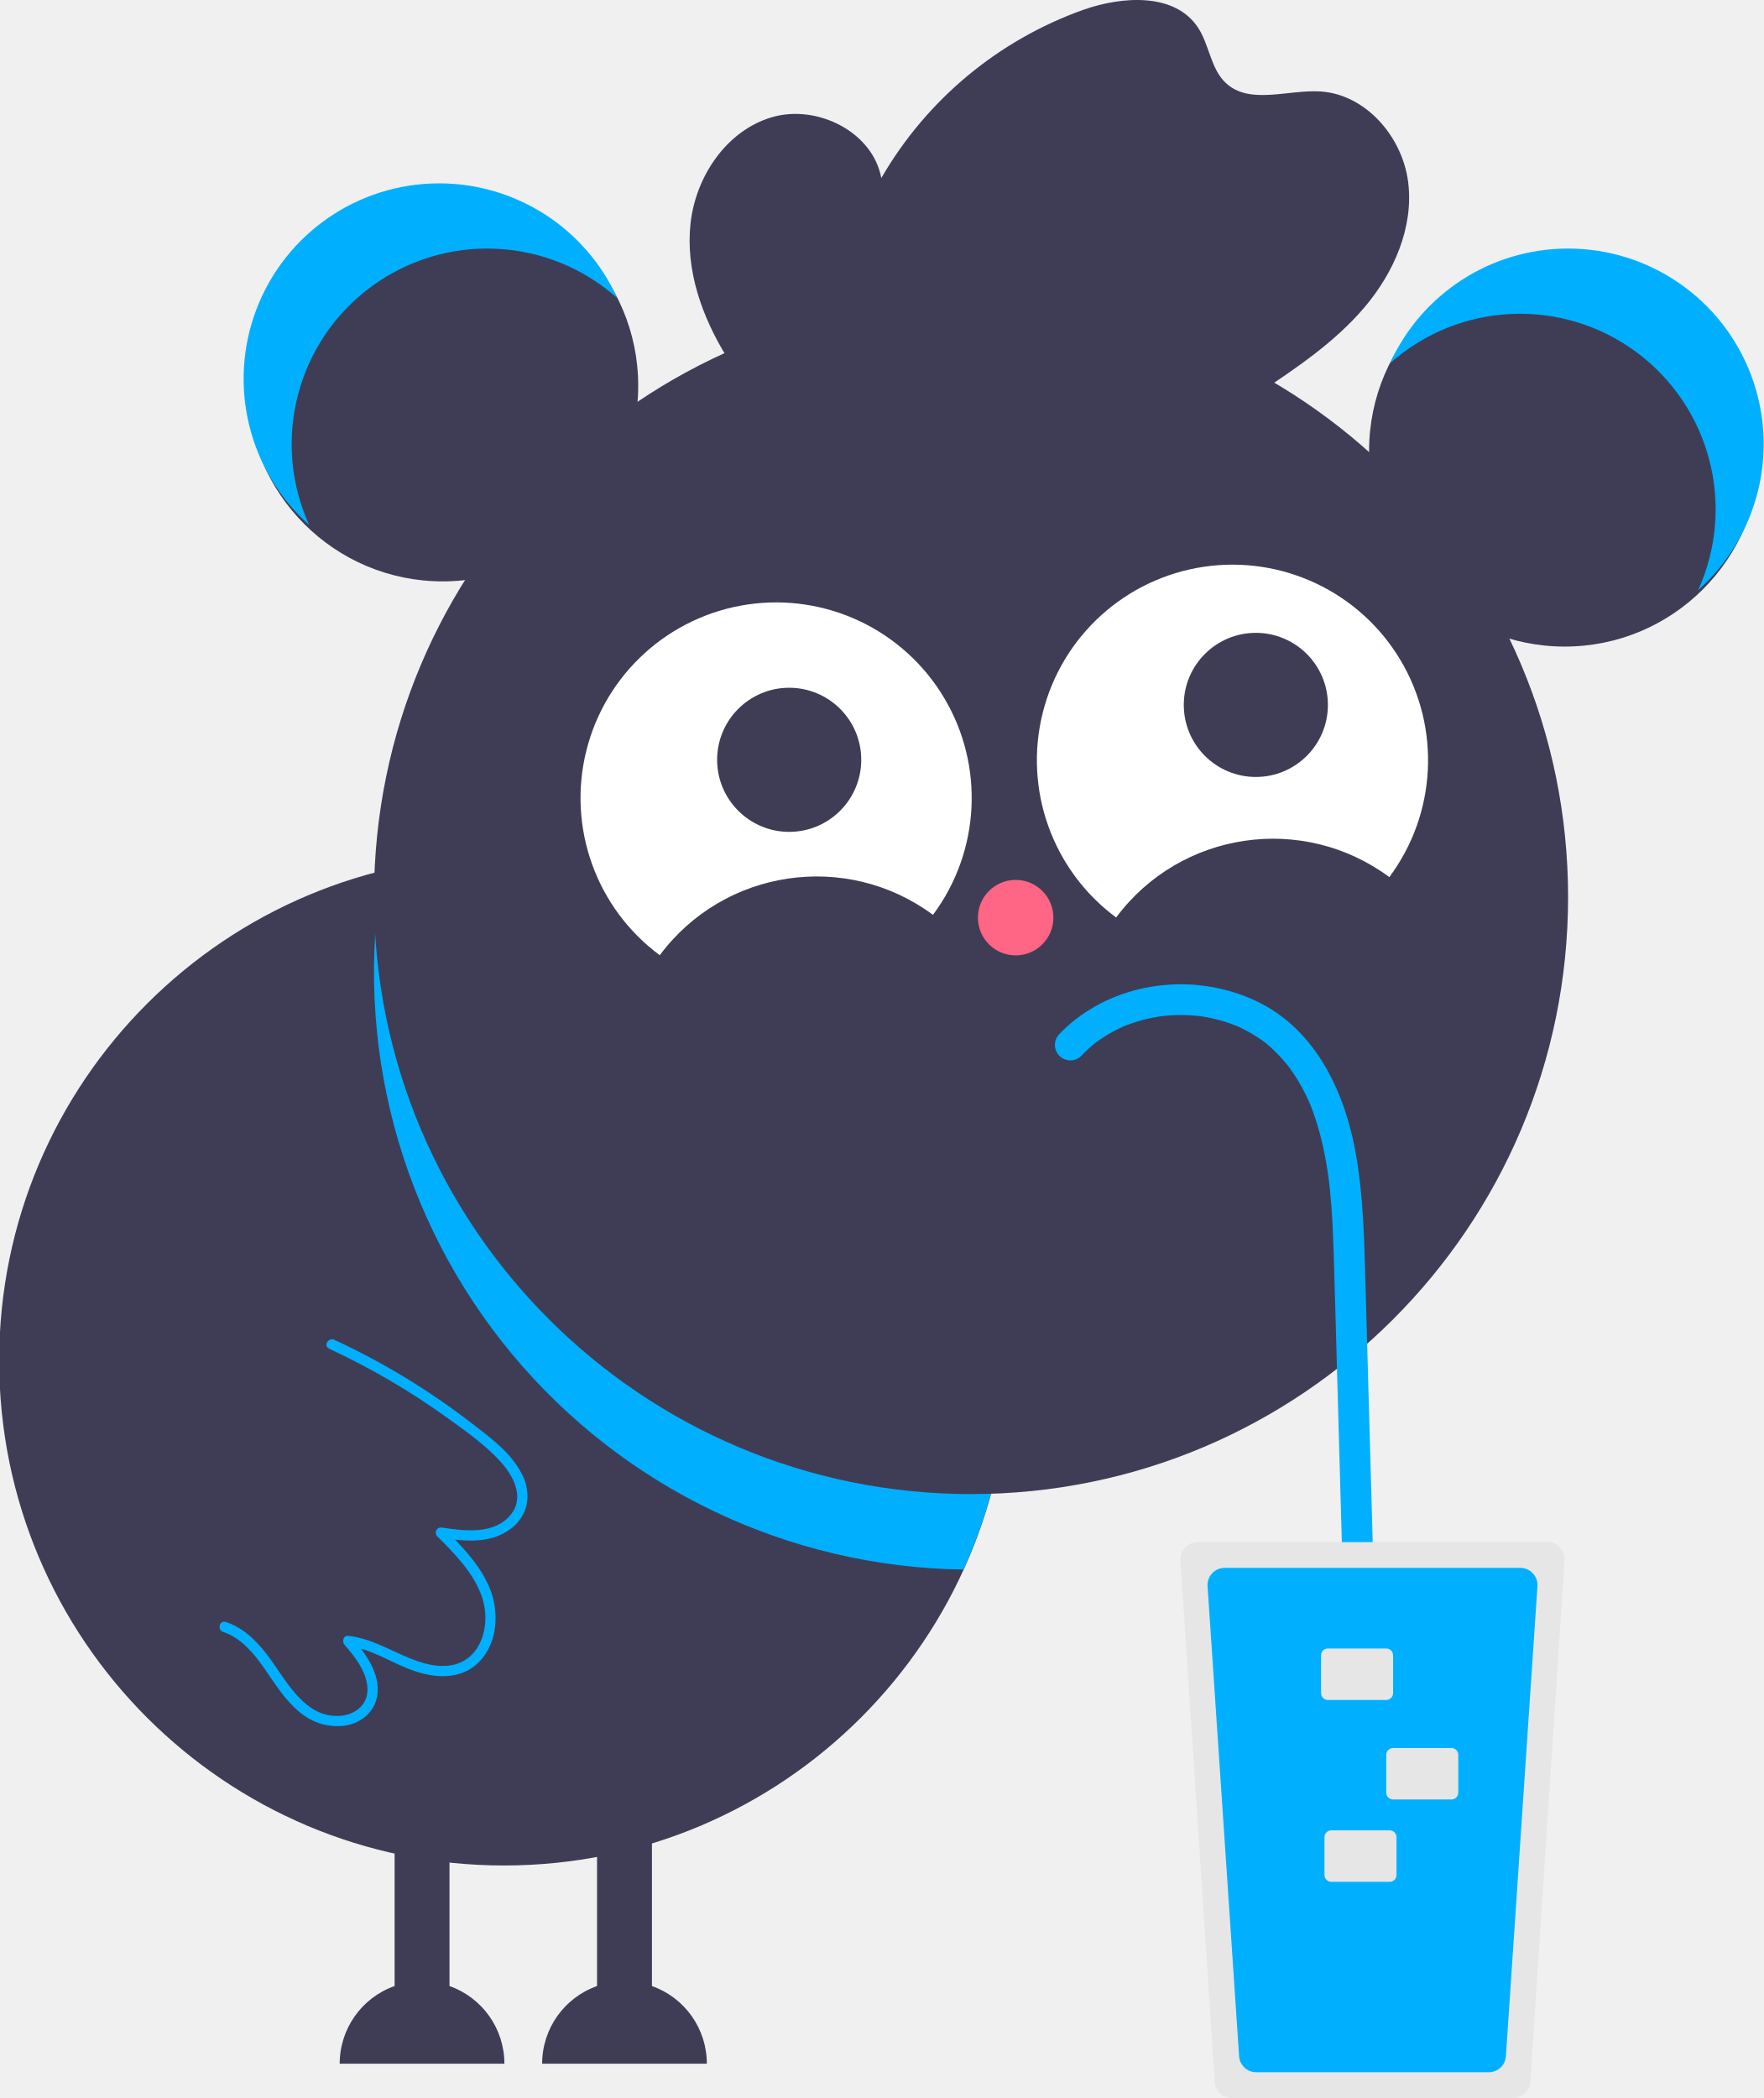
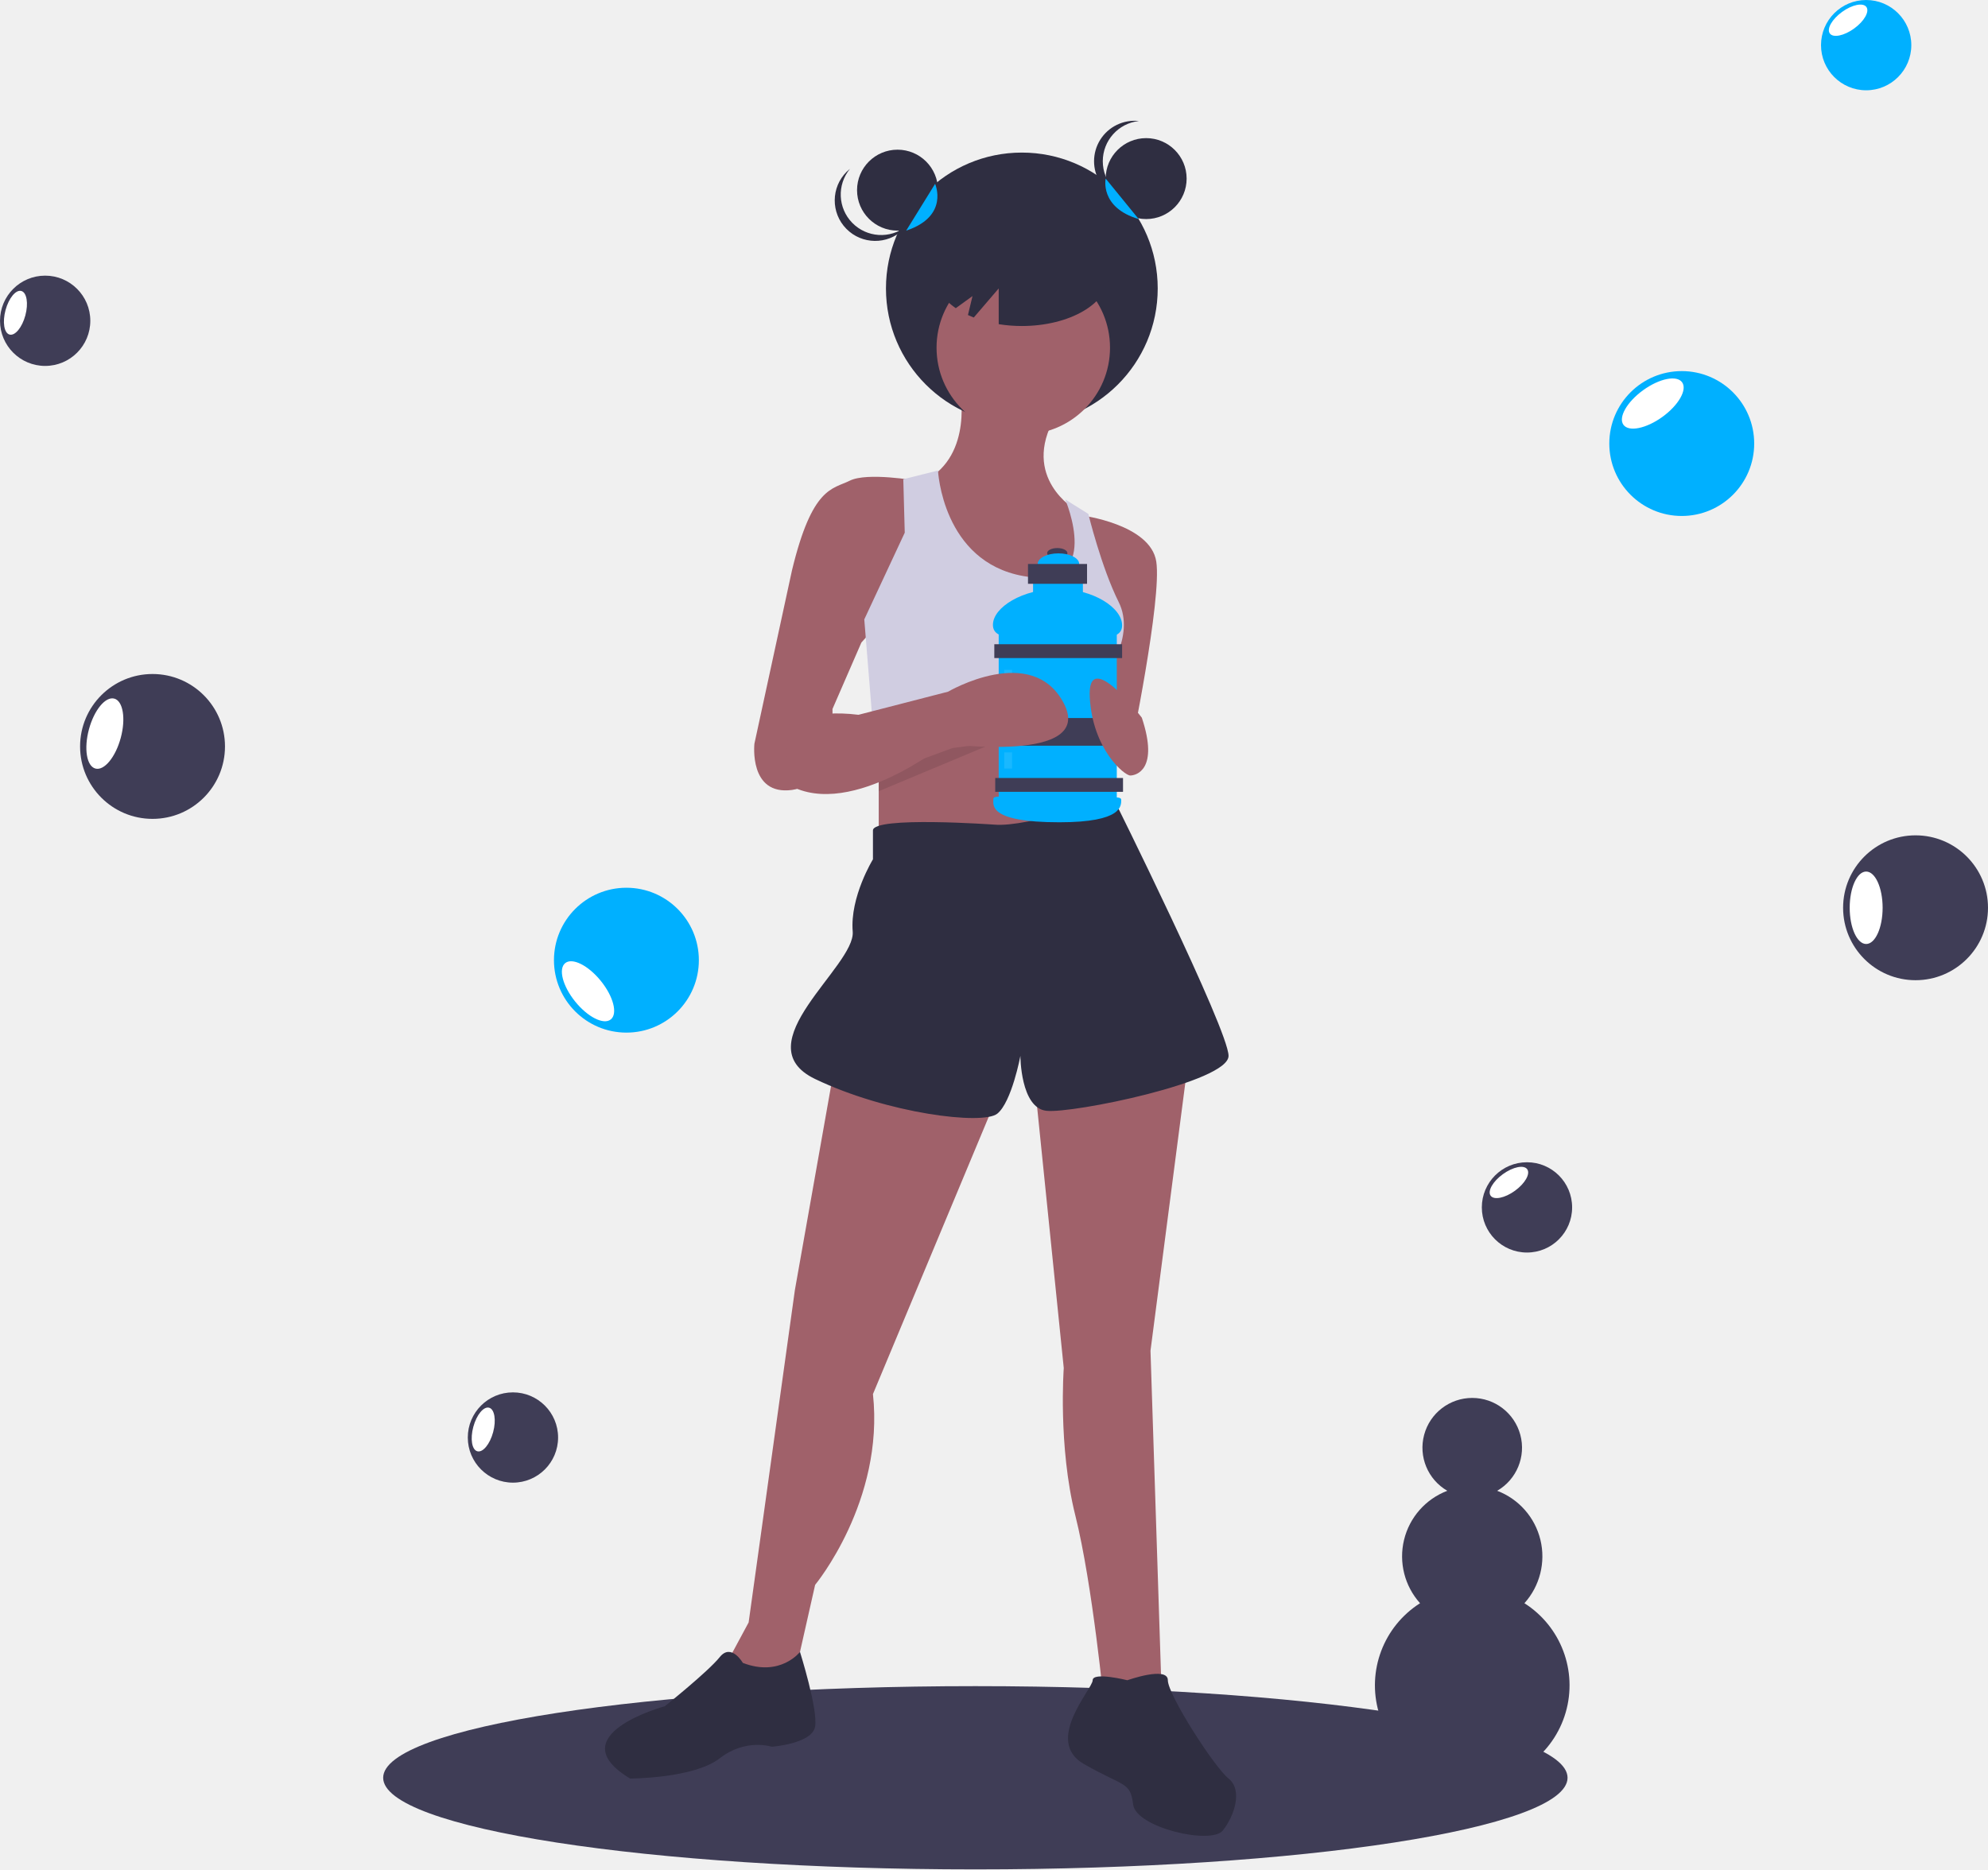
- <svg xmlns="http://www.w3.org/2000/svg" id="fbd839f7-34ef-46f7-8df7-3eabd21be975" data-name="Layer 1" width="514" height="611.437" viewBox="0 0 514 611.437">
-   <circle cx="129" cy="112.437" r="57" fill="#3f3d56" />
-   <circle cx="456" cy="131.437" r="57" fill="#3f3d56" />
-   <path d="M800,216.718a56.996,56.996,0,0,0-51.899,33.438,56.992,56.992,0,0,1,89.798,66.124A56.991,56.991,0,0,0,800,216.718Z" transform="translate(-343 -144.2816)" fill="#00b0ff" />
-   <path d="M471,197.718a56.996,56.996,0,0,1,51.899,33.438,56.992,56.992,0,0,0-89.798,66.124A56.991,56.991,0,0,1,471,197.718Z" transform="translate(-343 -144.2816)" fill="#00b0ff" />
-   <path d="M637,540.718a147.12,147.12,0,1,1-147-147A146.505,146.505,0,0,1,637,540.718Z" transform="translate(-343 -144.2816)" fill="#3f3d56" />
-   <path d="M637,540.718a146.505,146.505,0,0,1-13.21,60.99A174.121,174.121,0,0,1,454.53,398.028,147.12,147.12,0,0,1,637,540.718Z" transform="translate(-343 -144.2816)" fill="#00b0ff" />
-   <circle cx="283" cy="261.437" r="174" fill="#3f3d56" />
-   <path d="M668.284,411.67a56.999,56.999,0,0,1,79.62-11.77,57.002,57.002,0,1,0-79.62,11.77Z" transform="translate(-343 -144.2816)" fill="#fff" />
-   <path d="M535.284,422.67a56.999,56.999,0,0,1,79.62-11.77,57.002,57.002,0,1,0-79.62,11.77Z" transform="translate(-343 -144.2816)" fill="#fff" />
-   <circle cx="230" cy="221.437" r="21" fill="#3f3d56" />
-   <circle cx="366" cy="205.437" r="21" fill="#3f3d56" />
-   <circle cx="296" cy="267.437" r="11" fill="#ff6584" />
-   <path d="M474,723.089v-48.371H458v48.371a24.006,24.006,0,0,0-16,22.629v0h48v-0A24.006,24.006,0,0,0,474,723.089Z" transform="translate(-343 -144.2816)" fill="#3f3d56" />
-   <path d="M533,723.089v-48.371H517v48.371a24.006,24.006,0,0,0-16,22.629v0h48v-0A24.006,24.006,0,0,0,533,723.089Z" transform="translate(-343 -144.2816)" fill="#3f3d56" />
-   <path d="M554.862,248.405c-7.25-11.672-12.119-25.383-10.611-39.041s10.455-26.984,23.626-30.898,29.487,4.195,31.969,17.709a111.128,111.128,0,0,1,58.879-49.037c11.511-4.056,26.809-4.976,33.466,5.254,3.294,5.063,3.647,11.947,8.06,16.072,6.918,6.467,18.011,1.912,27.465,2.465,13.294.777,23.996,13.184,25.671,26.395s-4.177,26.488-12.813,36.624-19.872,17.656-30.953,25.041" transform="translate(-343 -144.2816)" fill="#3f3d56" />
-   <path d="M658.128,451.995c.716-.757,1.456-1.49,2.228-2.189q.512-.464,1.041-.91.33-.278.666-.549c.387-.312.51-.388.04-.04a43.621,43.621,0,0,1,5.358-3.43q1.289-.692,2.624-1.296c.209-.095.42-.186.63-.279-.943.42-.204.086.039-.011q.801-.321,1.613-.612a46.37,46.37,0,0,1,6.156-1.729c.963-.2,1.932-.356,2.902-.511.654-.104-.823.091-.164.023.288-.03.575-.068.862-.098q.863-.09,1.73-.149a48.373,48.373,0,0,1,6.247-.022c1.04.063,2.074.169,3.108.291-1.043-.123.152.028.518.088q.854.14,1.703.312a45.525,45.525,0,0,1,5.993,1.641q.732.256,1.455.538c.268.104.533.213.799.32-.134-.054-.877-.39-.125-.048.941.427,1.873.867,2.786,1.352a44.009,44.009,0,0,1,5.369,3.422c.519.381-.584-.483-.092-.067.22.186.449.363.67.548q.532.445,1.048.91c.88.793,1.724,1.626,2.535,2.488q1.112,1.181,2.14,2.437c-.009-.011.772.957.356.435-.349-.438.144.191.222.296q.621.831,1.206,1.689a52.356,52.356,0,0,1,3.438,5.835q.726,1.432,1.371,2.903c.095.215.422,1.01.067.145.096.234.192.468.286.703q.354.883.682,1.777a83.67,83.67,0,0,1,3.612,13.445q.327,1.743.598,3.495.122.782.233,1.565c-.002-.013.172,1.273.081.58-.08-.618.058.467.072.582.303,2.435.543,4.879.737,7.325.381,4.799.584,9.61.73,14.421.371,12.205.686,24.412,1.029,36.619l2.097,74.764,2.097,74.764.26,9.281a4.5,4.5,0,0,0,9,0l-2.155-76.826-2.14-76.311-1.077-38.413c-.288-10.285-.703-20.56-2.286-30.742-2.915-18.753-11.385-38.248-29.492-46.763-16.912-7.953-37.841-6.108-52.658,5.456a41.373,41.373,0,0,0-4.612,4.182,4.5,4.5,0,0,0,6.364,6.364Z" transform="translate(-343 -144.2816)" fill="#00b0ff" />
-   <path d="M692,593.718a5.006,5.006,0,0,0-5,5L696.998,750.653A5.023,5.023,0,0,0,702,755.718h82a5.006,5.006,0,0,0,5-5L799.002,598.653A4.995,4.995,0,0,0,794,593.718Z" transform="translate(-343 -144.2816)" fill="#e6e6e6" />
-   <path d="M699.916,601.218a5,5,0,0,0-4.988,5.334l9.194,137a5.014,5.014,0,0,0,4.988,4.666h67.779a5.014,5.014,0,0,0,4.988-4.666l9.194-137a5,5,0,0,0-4.988-5.334Z" transform="translate(-343 -144.2816)" fill="#00b0ff" />
-   <path d="M730,624.718a2.003,2.003,0,0,0-2,2v11a2.003,2.003,0,0,0,2,2h17a2.003,2.003,0,0,0,2-2v-11a2.003,2.003,0,0,0-2-2Z" transform="translate(-343 -144.2816)" fill="#e6e6e6" />
-   <path d="M749,653.718a2.003,2.003,0,0,0-2,2v11a2.003,2.003,0,0,0,2,2h17a2.003,2.003,0,0,0,2-2v-11a2.003,2.003,0,0,0-2-2Z" transform="translate(-343 -144.2816)" fill="#e6e6e6" />
-   <path d="M731,677.718a2.003,2.003,0,0,0-2,2v11a2.003,2.003,0,0,0,2,2h17a2.003,2.003,0,0,0,2-2v-11a2.003,2.003,0,0,0-2-2Z" transform="translate(-343 -144.2816)" fill="#e6e6e6" />
-   <path d="M408.029,619.878c5.204,1.726,8.868,6.153,11.917,10.493,3.143,4.473,6.024,9.331,10.32,12.825a16.864,16.864,0,0,0,13.278,3.992c4.71-.71,8.702-4.002,9.419-8.858.943-6.395-3.533-12.314-7.459-16.864l-1.061,2.561c6.256.675,11.695,4.241,17.423,6.537,5.489,2.199,11.981,3.4,17.464.532,4.207-2.2,6.83-6.602,7.719-11.164a22.963,22.963,0,0,0-2.164-14.619c-2.919-5.968-7.705-10.791-12.348-15.435l-1.459,2.507c6.902,1.036,14.598,2.003,20.588-2.433a12.205,12.205,0,0,0,4.813-7.025,13.576,13.576,0,0,0-1.467-9.196c-3.149-6.133-9.093-10.457-14.422-14.57a210.268,210.268,0,0,0-40.158-24.41c-1.74-.809-3.265,1.777-1.514,2.59a211.455,211.455,0,0,1,34.771,20.381c5.251,3.797,10.8,7.712,15.176,12.528,3.715,4.089,7.098,10.343,3.041,15.397-4.772,5.946-13.408,4.839-20.029,3.844a1.513,1.513,0,0,0-1.459,2.507c6.92,6.923,15.138,15.234,13.934,25.889-.456,4.039-2.373,8.165-5.967,10.301-4.886,2.904-10.997,1.409-15.918-.599-5.975-2.437-11.48-5.858-18.023-6.563-1.41-.152-1.818,1.683-1.061,2.561,3.175,3.679,6.983,8.465,6.701,13.623-.236,4.316-3.999,6.897-8.034,7.142-10.265.621-15.447-10.066-20.651-17.074-3.294-4.435-7.202-8.51-12.571-10.291-1.837-.609-2.624,2.287-.798,2.893Z" transform="translate(-343 -144.2816)" fill="#00b0ff" />
+ <svg xmlns="http://www.w3.org/2000/svg" id="aaa444b1-ec30-4a51-a2af-6b879f86a07d" data-name="Layer 1" width="817.439" height="768.793" viewBox="0 0 817.439 768.793">
+   <ellipse cx="401.055" cy="731.114" rx="243.5" ry="37.679" fill="#3f3d56" />
+   <path d="M585.888,225.235s5.944,27.342-14.265,38.041c0,0,4.755,60.627,35.663,61.816s30.908-32.097,30.908-32.097l-4.755-17.831s-22.587-13.076-8.321-38.041Z" transform="translate(-191.2803 -65.60326)" fill="#a0616a" />
+   <circle cx="420.166" cy="118.619" r="55.872" fill="#2f2e41" />
+   <polygon points="361.323 286.829 361.323 353.4 459.99 349.834 452.857 284.452 361.323 286.829" fill="#a0616a" />
+   <circle cx="420.761" cy="142.989" r="35.663" fill="#a0616a" />
+   <path d="M568.057,263.275s-20.209-3.566-27.342,0-15.454,2.378-23.775,36.852l-15.454,71.326s-2.378,21.398,15.454,19.02,16.643-33.285,16.643-33.285l11.888-27.342L566.868,306.071Z" transform="translate(-191.2803 -65.60326)" fill="#a0616a" />
+   <path d="M635.816,277.54s28.53,3.566,30.908,19.02-10.699,78.459-10.699,78.459l-20.209-20.209L646.515,315.581Z" transform="translate(-191.2803 -65.60326)" fill="#a0616a" />
+   <path d="M562.707,262.681l.594,21.992L546.659,320.336l3.566,43.984,95.389.287-.287-20.496s13.076-16.643,5.944-30.908-12.482-36.257-12.482-36.257l-9.51-5.944s16.048,37.446-17.237,31.502-35.069-43.39-35.069-43.39Z" transform="translate(-191.2803 -65.60326)" fill="#d0cde1" />
+   <path d="M534.771,502.217l-16.643,93.912-19.02,136.708-8.321,15.454,7.133,15.454,20.209-9.51L526.45,717.384s28.53-34.474,23.775-78.459L601.342,516.482Z" transform="translate(-191.2803 -65.60326)" fill="#a0616a" />
+   <path d="M616.796,511.727l11.888,116.499s-2.378,32.097,4.755,60.627,11.888,78.459,11.888,78.459h23.775l-4.755-146.218,15.454-118.877Z" transform="translate(-191.2803 -65.60326)" fill="#a0616a" />
+   <path d="M600.153,404.738s-49.928-3.566-49.928,2.378v11.888s-9.51,15.454-8.321,29.719-45.173,46.362-15.454,60.627,68.948,19.02,74.892,14.265,9.51-23.775,9.51-23.775,0,21.398,10.699,22.587,74.892-11.888,74.892-22.587-47.572-106.395-47.572-106.395S614.419,405.927,600.153,404.738Z" transform="translate(-191.2803 -65.60326)" fill="#2f2e41" />
+   <path d="M496.731,749.48s-4.755-8.321-9.51-2.378-22.587,20.209-22.587,20.209S420.65,779.2,450.369,797.031c0,0,26.153,0,36.852-8.321s21.398-4.755,21.398-4.755,16.643-1.189,17.831-8.321-6.227-30.671-6.227-30.671S512.185,755.424,496.731,749.48Z" transform="translate(-191.2803 -65.60326)" fill="#2f2e41" />
+   <path d="M654.837,756.613s-14.265-3.566-14.265,0-20.209,24.964-3.566,34.474,19.02,7.133,20.209,16.643,32.097,16.643,36.852,10.699,8.321-16.643,2.378-21.398-24.964-34.474-24.964-40.418S654.837,756.613,654.837,756.613Z" transform="translate(-191.2803 -65.60326)" fill="#2f2e41" />
+   <ellipse cx="434.741" cy="227.477" rx="4.173" ry="2.087" fill="#3f3d56" />
+   <ellipse cx="435.216" cy="231.934" rx="8.536" ry="4.363" fill="#00b0ff" />
+   <rect x="424.782" y="234.59" width="20.487" height="14.986" fill="#00b0ff" />
+   <rect x="410.65" y="258.018" width="48.562" height="73.413" fill="#00b0ff" />
+   <path d="M652.674,322.767c0,7.229-11.91,4.742-26.368,4.742s-26.747,2.297-26.747-4.932,12.289-14.796,26.747-14.796S652.674,315.538,652.674,322.767Z" transform="translate(-191.2803 -65.60326)" fill="#00b0ff" />
+   <rect x="408.848" y="264.942" width="52.546" height="5.691" fill="#3f3d56" />
+   <rect x="409.227" y="319.954" width="52.546" height="5.691" fill="#3f3d56" />
+   <rect x="408.848" y="295.293" width="52.546" height="11.382" fill="#3f3d56" />
+   <path d="M652.295,394.473c0,2.41.765,9.295-25.419,9.295-29.593,0-27.127-7.265-27.127-9.675s13.088.948,27.127.948S652.295,392.063,652.295,394.473Z" transform="translate(-191.2803 -65.60326)" fill="#00b0ff" />
+   <rect x="422.696" y="231.934" width="24.281" height="8.157" fill="#3f3d56" />
+   <rect x="412.926" y="275.47" width="3.225" height="17.831" fill="#fff" opacity="0.1" />
+   <rect x="412.926" y="309.425" width="3.225" height="6.639" fill="#fff" opacity="0.1" />
+   <path d="M660.78,360.754s-22.587-29.719-21.398-8.321,14.265,32.097,16.643,32.097S667.913,382.152,660.78,360.754Z" transform="translate(-191.2803 -65.60326)" fill="#a0616a" />
+   <path d="M552.603,383.647c1.783.288,30.314-10.411,30.314-10.411l17.831-2.378-48.145,20.134Z" transform="translate(-191.2803 -65.60326)" opacity="0.1" />
+   <path d="M515.751,363.132s9.51-5.944,28.53-3.566l36.852-9.51s34.474-20.209,47.551,4.755S579.944,371.453,579.944,371.453s-41.607,33.285-66.571,15.454Z" transform="translate(-191.2803 -65.60326)" fill="#a0616a" />
+   <circle cx="369.05" cy="78.201" r="16.643" fill="#2f2e41" />
+   <circle cx="471.283" cy="73.446" r="16.643" fill="#2f2e41" />
+   <path d="M644.732,131.917a16.642,16.642,0,0,1,14.86-16.544,16.643,16.643,0,1,0,0,33.089A16.642,16.642,0,0,1,644.732,131.917Z" transform="translate(-191.2803 -65.60326)" fill="#2f2e41" />
+   <path d="M541.734,157.266a16.642,16.642,0,0,1-.965-22.217,16.81,16.81,0,0,0-1.343,1.178,16.643,16.643,0,0,0,23.295,23.775,16.812,16.812,0,0,0,1.205-1.318A16.642,16.642,0,0,1,541.734,157.266Z" transform="translate(-191.2803 -65.60326)" fill="#2f2e41" />
+   <path d="M611.447,158.07c-19.696,0-35.663,9.314-35.663,20.803,0,5.141,3.209,9.839,8.507,13.469l6.866-4.975-1.867,7.793c.775.359,1.566.706,2.391,1.028l10.256-11.966v14.7a59.869,59.869,0,0,0,9.51.754c19.696,0,35.663-9.314,35.663-20.803S631.143,158.07,611.447,158.07Z" transform="translate(-191.2803 -65.60326)" fill="#2f2e41" />
+   <path d="M645.921,139.049s-2.585,11.888,13.567,16.643" transform="translate(-191.2803 -65.60326)" fill="#00b0ff" />
+   <path d="M575.784,141.213s5.944,13.29-11.888,19.234" transform="translate(-191.2803 -65.60326)" fill="#00b0ff" />
+   <path d="M818.1,724.937a28.843,28.843,0,0,0-11.205-46.239,20.471,20.471,0,1,0-20.503,0,28.843,28.843,0,0,0-11.205,46.239,40.012,40.012,0,1,0,42.914,0Z" transform="translate(-191.2803 -65.60326)" fill="#3f3d56" />
+   <circle cx="257.572" cy="394.878" r="29.789" fill="#00b0ff" />
+   <ellipse cx="433.066" cy="473.261" rx="6.77" ry="14.895" transform="translate(-392.5884 312.3069) rotate(-38.9914)" fill="#fff" />
+   <circle cx="62.722" cy="306.977" r="29.789" fill="#3f3d56" />
+   <ellipse cx="234.392" cy="367.293" rx="14.895" ry="6.77" transform="translate(-372.5369 432.3791) rotate(-74.90993)" fill="#fff" />
+   <circle cx="18.569" cy="131.924" r="18.564" fill="#3f3d56" />
+   <ellipse cx="197.628" cy="194.232" rx="9.282" ry="4.219" transform="translate(-232.6362 268.8763) rotate(-74.90993)" fill="#fff" />
+   <circle cx="210.916" cy="591.181" r="18.564" fill="#3f3d56" />
+   <ellipse cx="389.975" cy="653.489" rx="9.282" ry="4.219" transform="matrix(0.26034, -0.96552, 0.96552, 0.26034, -533.7859, 794.2864)" fill="#fff" />
+   <circle cx="787.65" cy="373.326" r="29.789" fill="#3f3d56" />
+   <ellipse cx="767.34" cy="373.326" rx="6.77" ry="14.895" fill="#fff" />
+   <circle cx="691.513" cy="182.406" r="29.789" fill="#00b0ff" />
+   <ellipse cx="870.878" cy="231.56" rx="14.895" ry="6.77" transform="translate(-161.5256 489.3146) rotate(-35.91853)" fill="#fff" />
+   <circle cx="767.34" cy="18.566" r="18.564" fill="#00b0ff" />
+   <ellipse cx="951.195" cy="73.918" rx="9.282" ry="4.219" transform="translate(-53.77544 506.4556) rotate(-35.91853)" fill="#fff" />
+   <circle cx="627.873" cy="496.545" r="18.564" fill="#3f3d56" />
+   <ellipse cx="811.728" cy="551.897" rx="9.282" ry="4.219" transform="translate(-360.6937 515.5263) rotate(-35.91853)" fill="#fff" />
</svg>
